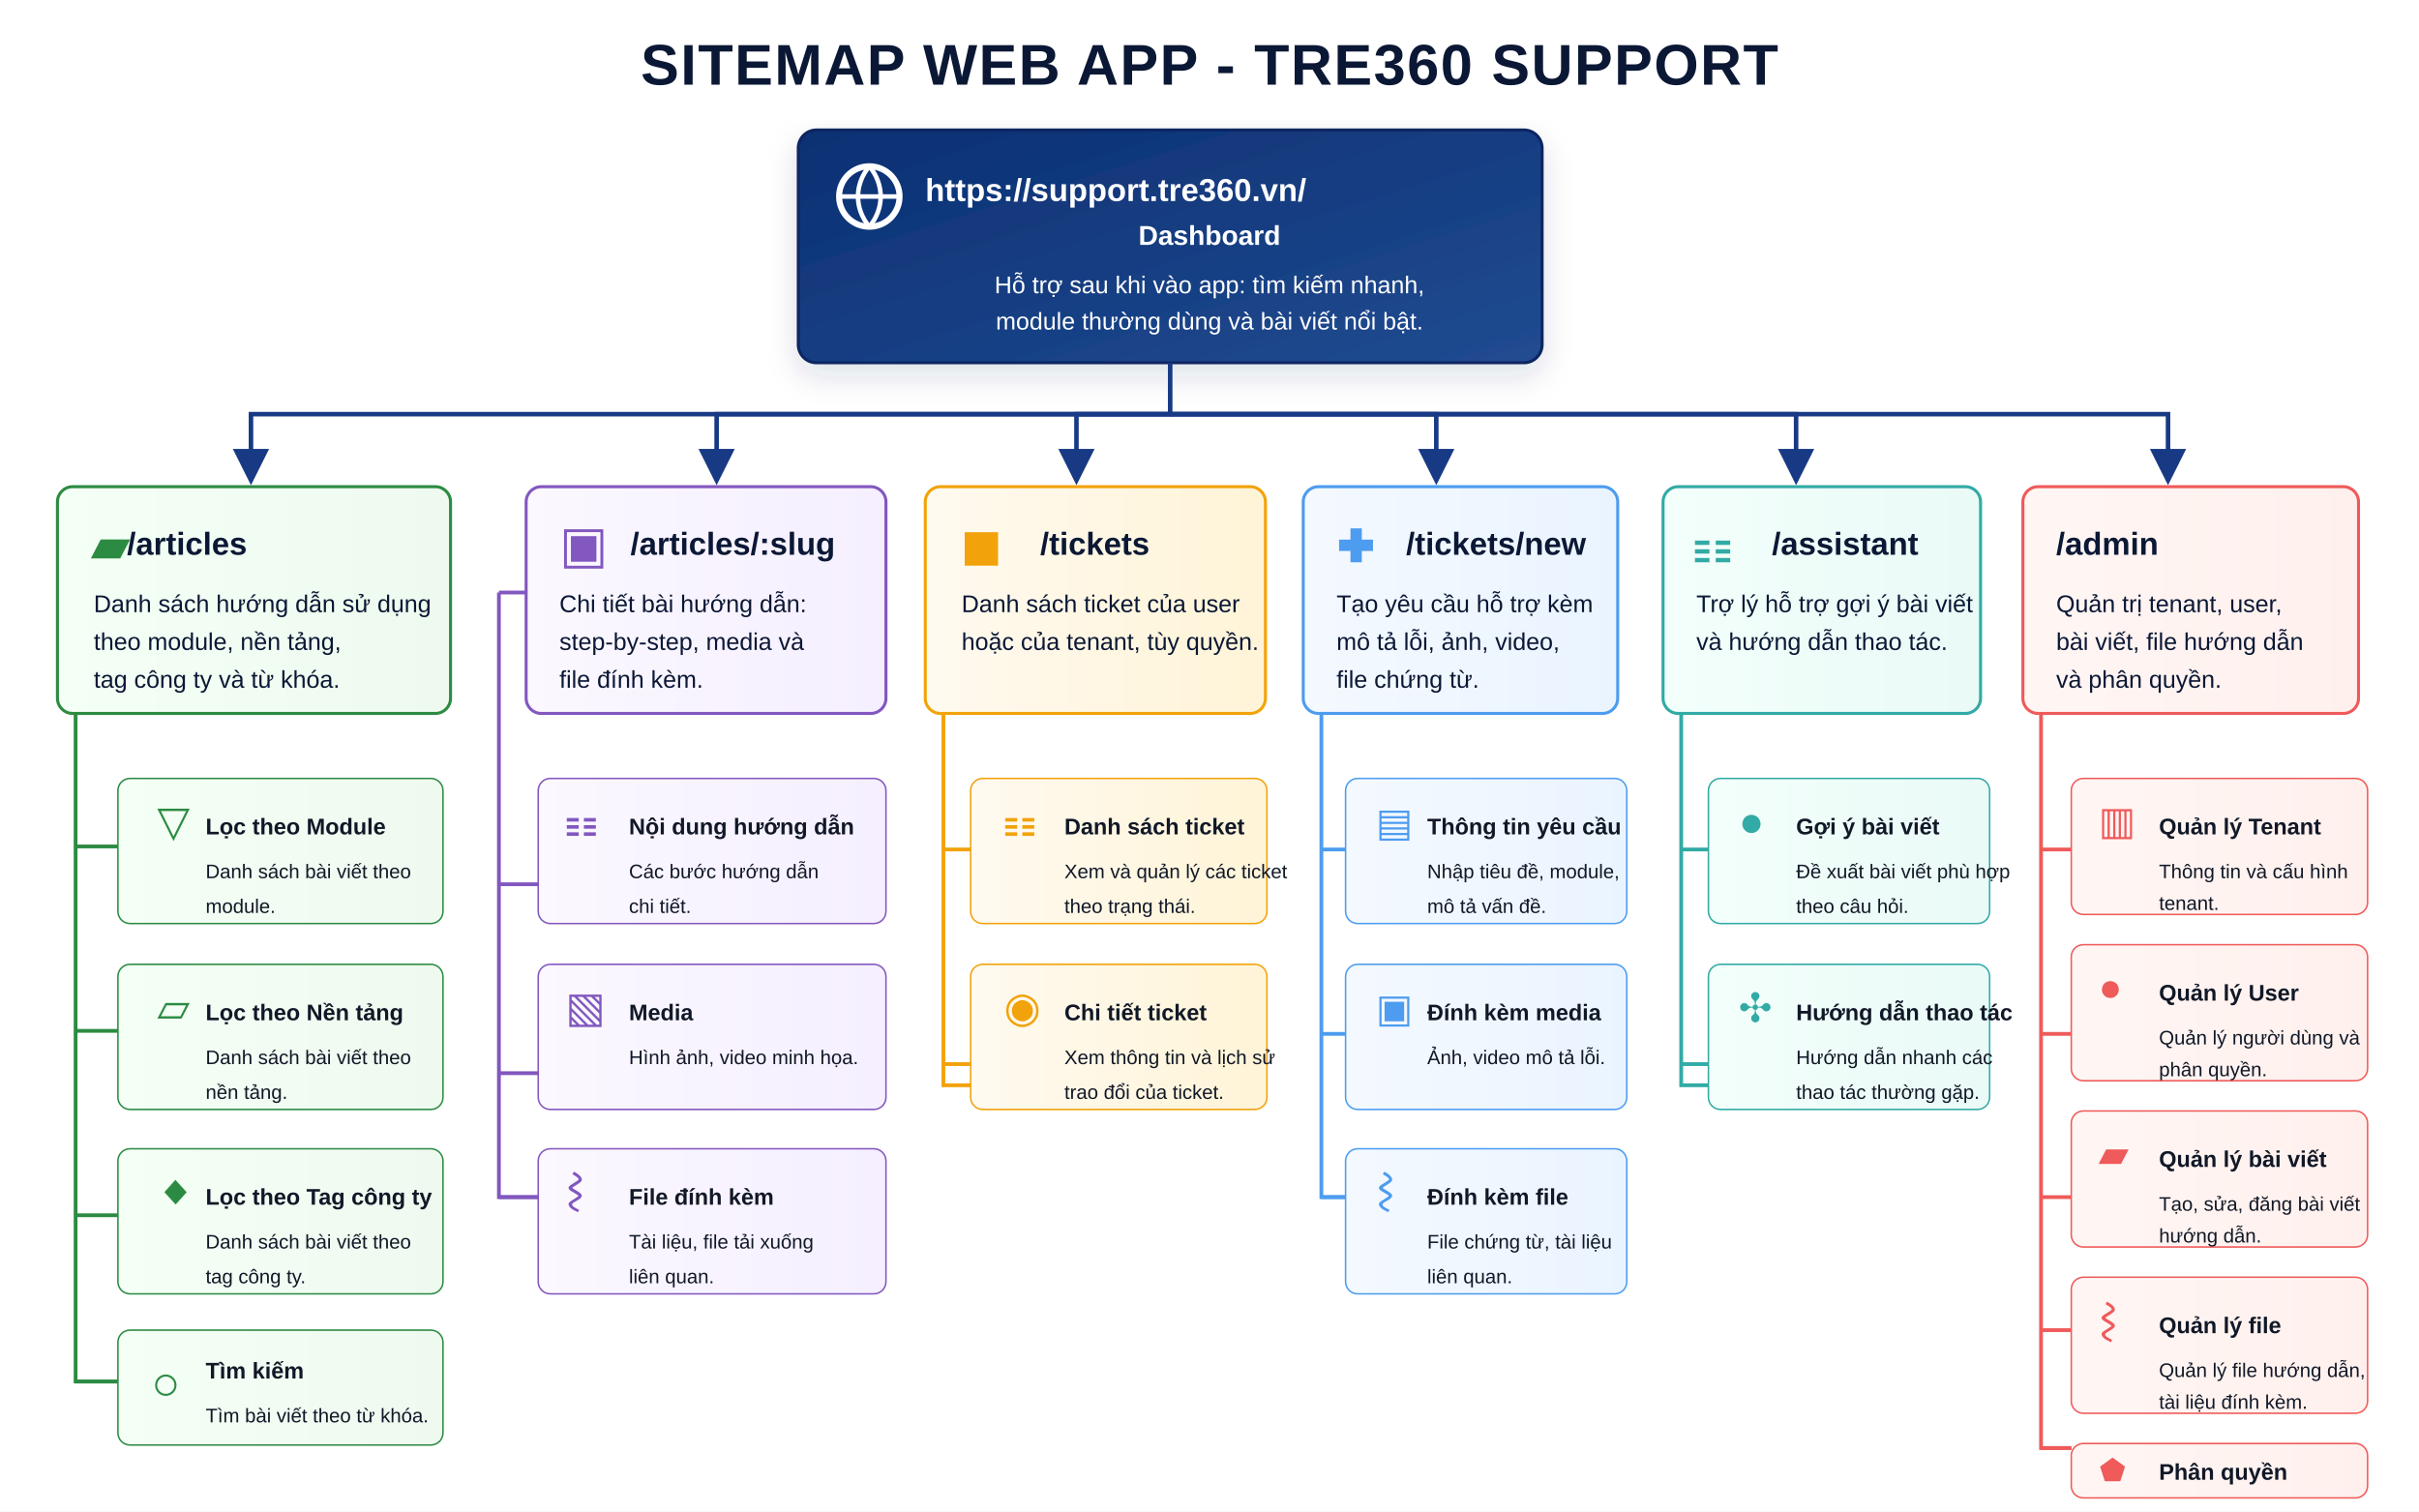
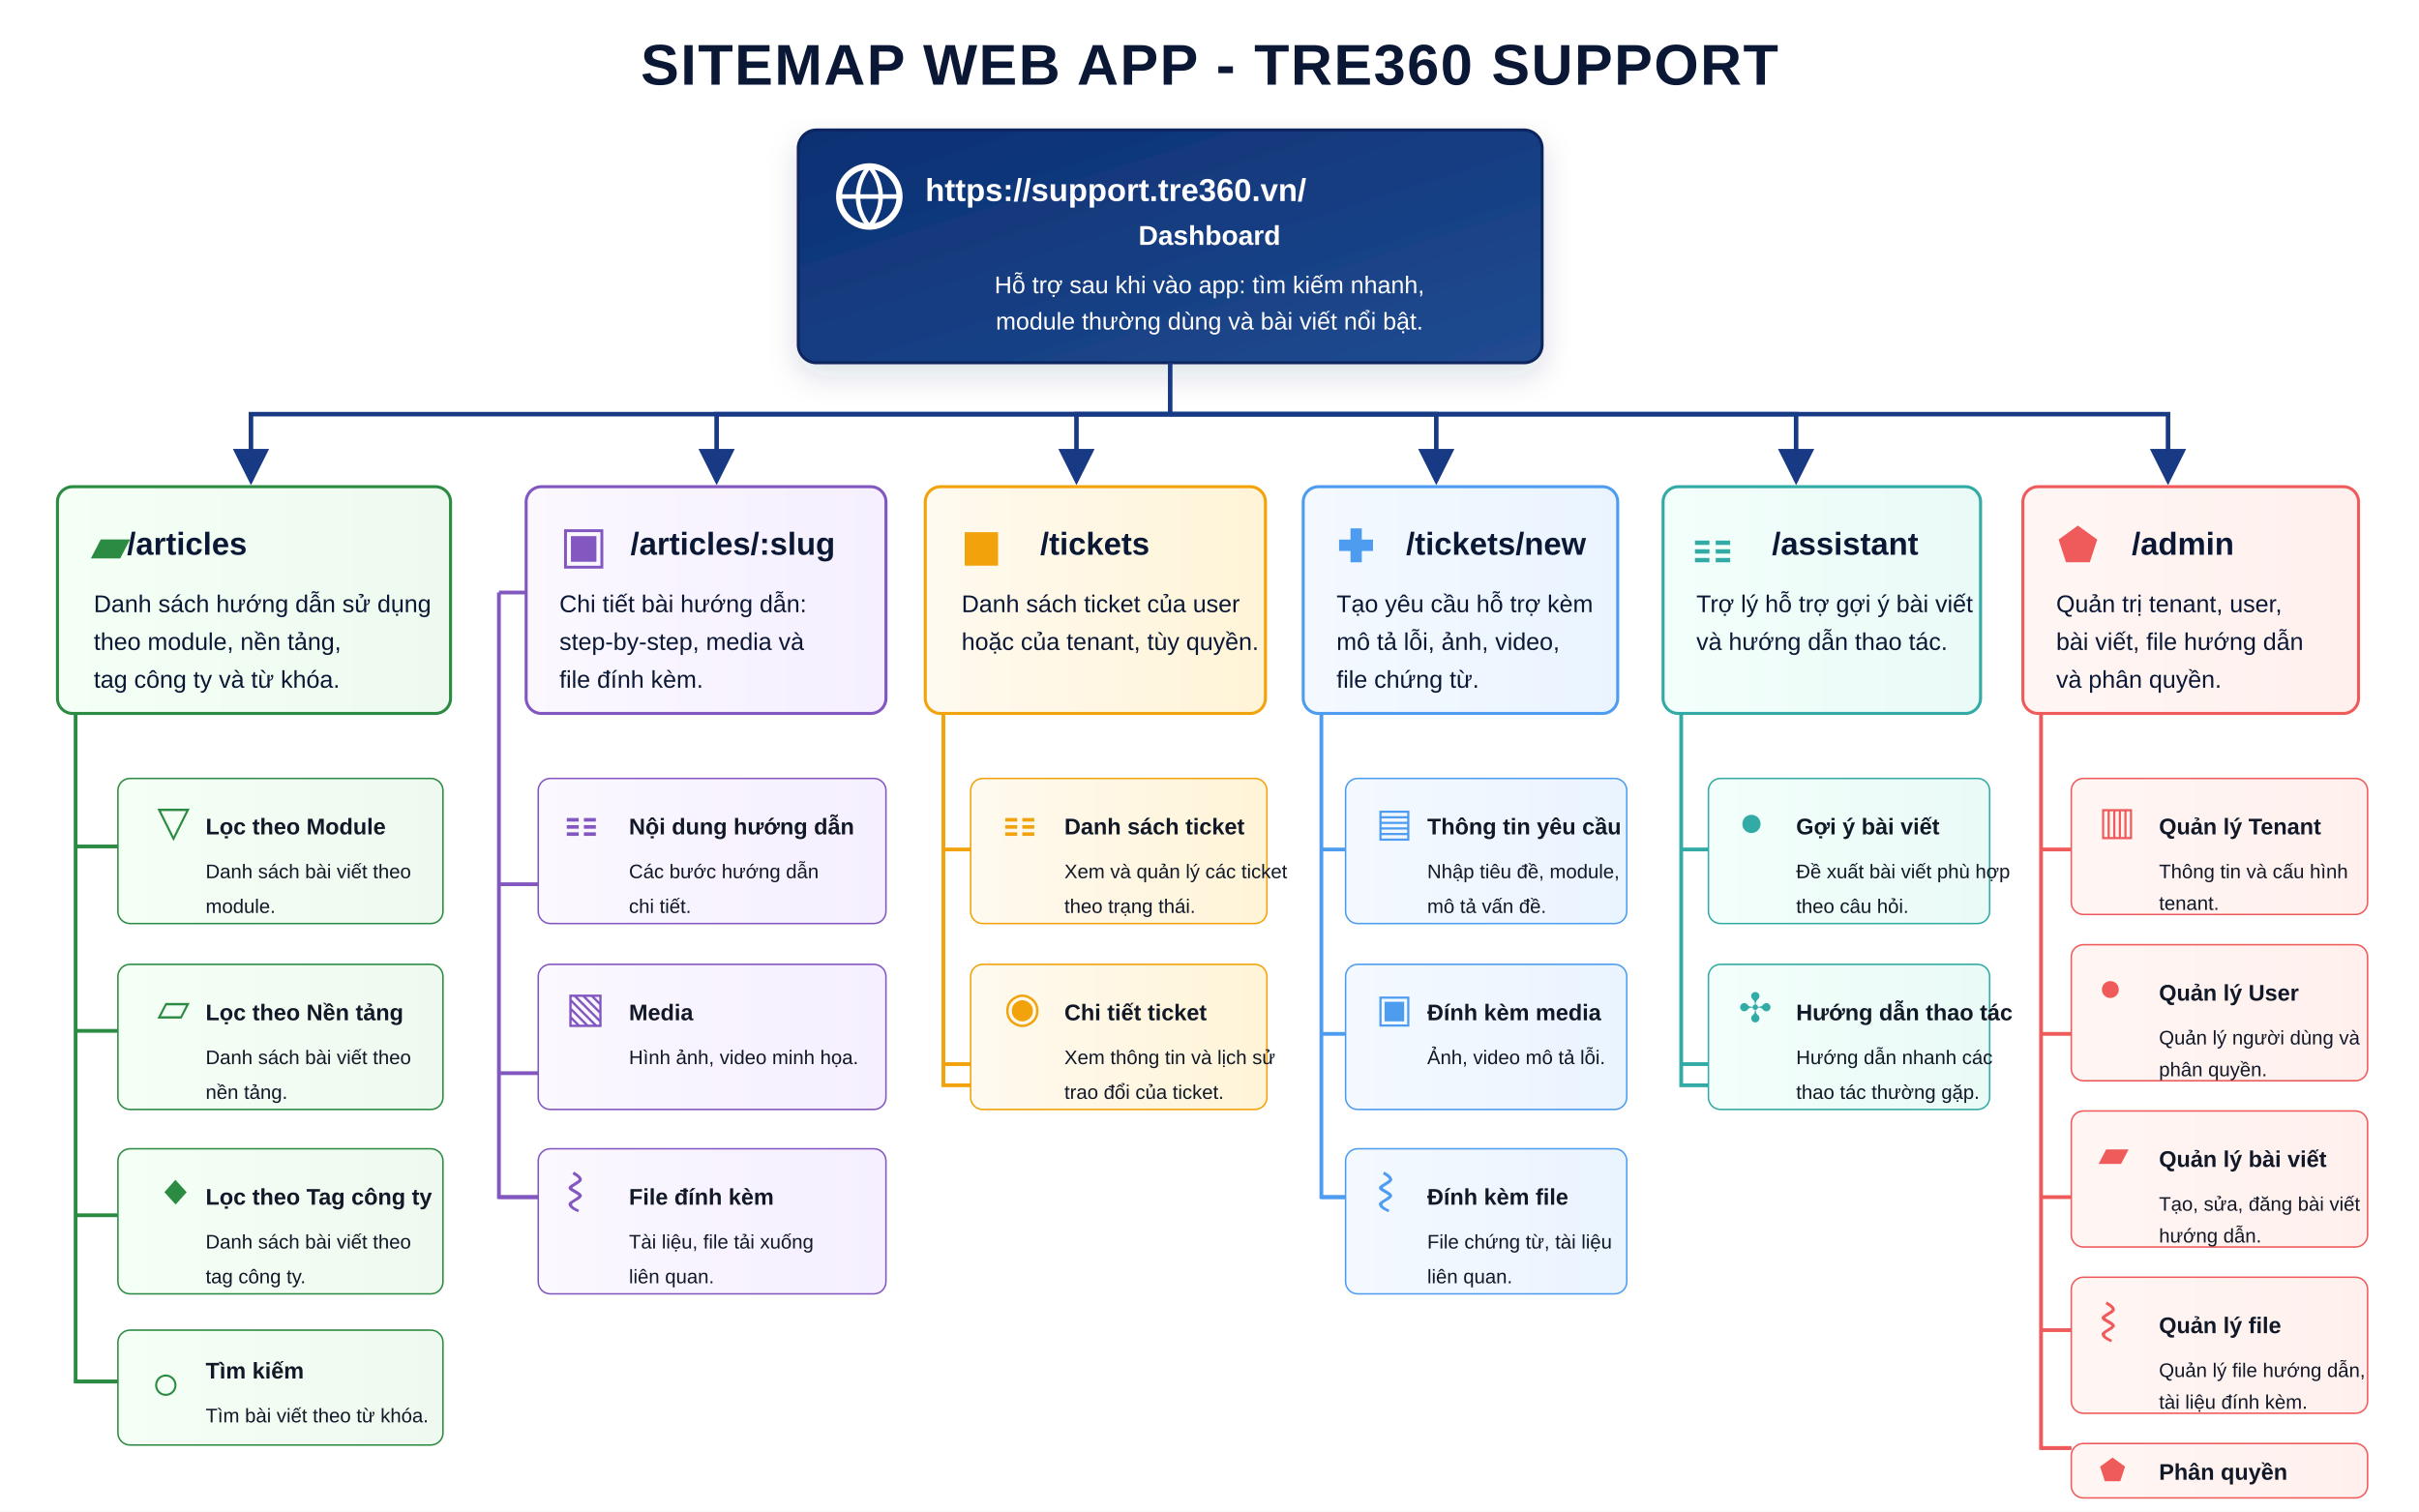
<svg xmlns="http://www.w3.org/2000/svg" width="1600" height="1000" viewBox="0 0 1600 1000" role="img" aria-labelledby="title desc">
  <defs>
    <filter id="shadow" x="-10%" y="-10%" width="120%" height="130%">
      <feDropShadow dx="0" dy="8" stdDeviation="10" flood-color="#1b2d4f" flood-opacity=".14" />
    </filter>
    <linearGradient id="top" x1="0" x2="1" y1="0" y2="1">
      <stop offset="0" stop-color="#0b2f72" />
      <stop offset="1" stop-color="#214c91" />
    </linearGradient>
    <linearGradient id="green" x1="0" x2="1">
      <stop offset="0" stop-color="#f4fff5" />
      <stop offset="1" stop-color="#eef9ef" />
    </linearGradient>
    <linearGradient id="purple" x1="0" x2="1">
      <stop offset="0" stop-color="#fbf8ff" />
      <stop offset="1" stop-color="#f5efff" />
    </linearGradient>
    <linearGradient id="amber" x1="0" x2="1">
      <stop offset="0" stop-color="#fffaf0" />
      <stop offset="1" stop-color="#fff4d7" />
    </linearGradient>
    <linearGradient id="blue" x1="0" x2="1">
      <stop offset="0" stop-color="#f4f9ff" />
      <stop offset="1" stop-color="#eaf4ff" />
    </linearGradient>
    <linearGradient id="teal" x1="0" x2="1">
      <stop offset="0" stop-color="#f3fffb" />
      <stop offset="1" stop-color="#eafaf7" />
    </linearGradient>
    <linearGradient id="red" x1="0" x2="1">
      <stop offset="0" stop-color="#fff6f4" />
      <stop offset="1" stop-color="#fff0ed" />
    </linearGradient>
    <style>
      .title{font:800 38px Arial,Helvetica,sans-serif;letter-spacing:1px;fill:#0b1835}
      .node-title{font:800 21px Arial,Helvetica,sans-serif;fill:#0b1835}
      .node-sub{font:700 18px Arial,Helvetica,sans-serif;fill:#fff}
      .node-body{font:500 16px Arial,Helvetica,sans-serif;fill:#0b1835}
      .small-title{font:800 15px Arial,Helvetica,sans-serif;fill:#111827}
      .small-body{font:500 13px Arial,Helvetica,sans-serif;fill:#111827}
      .line{fill:none;stroke:#183a85;stroke-width:3}
      .branch-green{fill:none;stroke:#2c8b42;stroke-width:2.5}
      .branch-purple{fill:none;stroke:#8257bf;stroke-width:2.5}
      .branch-amber{fill:none;stroke:#f2a20a;stroke-width:2.5}
      .branch-blue{fill:none;stroke:#4d9cef;stroke-width:2.5}
      .branch-teal{fill:none;stroke:#32aaa5;stroke-width:2.5}
      .branch-red{fill:none;stroke:#ef5a5a;stroke-width:2.5}
      .white{fill:#fff}
    </style>
    <marker id="arrow" markerWidth="8" markerHeight="8" refX="7" refY="4" orient="auto">
      <path d="M0,0 L8,4 L0,8 Z" fill="#183a85" />
    </marker>
  </defs>
  <rect width="1600" height="1000" fill="#ffffff" />
  <text x="800" y="56" text-anchor="middle" class="title">SITEMAP WEB APP - TRE360 SUPPORT</text>
  <g filter="url(#shadow)">
    <rect x="528" y="86" width="492" height="154" rx="12" fill="url(#top)" stroke="#092661" stroke-width="2" />
    <circle cx="575" cy="130" r="20" fill="none" stroke="#fff" stroke-width="4" />
    <path d="M555 130h40M575 110c10 12 10 28 0 40M575 110c-10 12-10 28 0 40" stroke="#fff" stroke-width="3" fill="none" />
    <text x="612" y="133" class="node-title white">https://support.tre360.vn/</text>
    <text x="800" y="162" text-anchor="middle" class="node-sub">Dashboard</text>
    <text x="800" y="194" text-anchor="middle" class="node-body white">Hỗ trợ sau khi vào app: tìm kiếm nhanh,</text>
    <text x="800" y="218" text-anchor="middle" class="node-body white">module thường dùng và bài viết nổi bật.</text>
  </g>
  <path class="line" d="M774 240v34H166v44" marker-end="url(#arrow)" />
  <path class="line" d="M774 274h-300v44" marker-end="url(#arrow)" />
  <path class="line" d="M774 274h-62v44" marker-end="url(#arrow)" />
  <path class="line" d="M774 274h176v44" marker-end="url(#arrow)" />
  <path class="line" d="M774 274h414v44" marker-end="url(#arrow)" />
  <path class="line" d="M774 274h660v44" marker-end="url(#arrow)" />
  <g>
    <rect x="38" y="322" width="260" height="150" rx="10" fill="url(#green)" stroke="#2c8b42" stroke-width="2" />
    <text x="84" y="367" class="node-title">/articles</text>
    <text x="62" y="405" class="node-body">Danh sách hướng dẫn sử dụng</text>
    <text x="62" y="430" class="node-body">theo module, nền tảng,</text>
    <text x="62" y="455" class="node-body">tag công ty và từ khóa.</text>
    <text x="60" y="372" font-size="34" fill="#2c8b42">▰</text>
    <path class="branch-green" d="M50 472v442h28" />
    <path class="branch-green" d="M50 560h28" />
    <path class="branch-green" d="M50 682h28" />
    <path class="branch-green" d="M50 804h28" />
    <path class="branch-green" d="M50 914h28" />
    <rect x="78" y="515" width="215" height="96" rx="8" fill="url(#green)" stroke="#2c8b42" />
    <text x="104" y="553" font-size="28" fill="#2c8b42">▽</text>
    <text x="136" y="552" class="small-title">Lọc theo Module</text>
    <text x="136" y="581" class="small-body">Danh sách bài viết theo</text>
    <text x="136" y="604" class="small-body">module.</text>
    <rect x="78" y="638" width="215" height="96" rx="8" fill="url(#green)" stroke="#2c8b42" />
    <text x="104" y="676" font-size="28" fill="#2c8b42">▱</text>
    <text x="136" y="675" class="small-title">Lọc theo Nền tảng</text>
    <text x="136" y="704" class="small-body">Danh sách bài viết theo</text>
    <text x="136" y="727" class="small-body">nền tảng.</text>
    <rect x="78" y="760" width="215" height="96" rx="8" fill="url(#green)" stroke="#2c8b42" />
    <text x="102" y="798" font-size="28" fill="#2c8b42">◆</text>
    <text x="136" y="797" class="small-title">Lọc theo Tag công ty</text>
    <text x="136" y="826" class="small-body">Danh sách bài viết theo</text>
    <text x="136" y="849" class="small-body">tag công ty.</text>
    <rect x="78" y="880" width="215" height="76" rx="8" fill="url(#green)" stroke="#2c8b42" />
    <text x="100" y="926" font-size="32" fill="#2c8b42">○</text>
    <text x="136" y="912" class="small-title">Tìm kiếm</text>
    <text x="136" y="941" class="small-body">Tìm bài viết theo từ khóa.</text>
  </g>
  <g>
    <rect x="348" y="322" width="238" height="150" rx="10" fill="url(#purple)" stroke="#8257bf" stroke-width="2" />
    <text x="417" y="367" class="node-title" fill="#5b389a">/articles/:slug</text>
    <text x="370" y="405" class="node-body">Chi tiết bài hướng dẫn:</text>
    <text x="370" y="430" class="node-body">step-by-step, media và</text>
    <text x="370" y="455" class="node-body">file đính kèm.</text>
    <text x="370" y="372" font-size="34" fill="#8257bf">▣</text>
    <path class="branch-purple" d="M330 392h18M330 392v400h26" />
    <path class="branch-purple" d="M330 585h26" />
    <path class="branch-purple" d="M330 710h26" />
    <path class="branch-purple" d="M330 792h26" />
    <rect x="356" y="515" width="230" height="96" rx="8" fill="url(#purple)" stroke="#8257bf" />
    <text x="374" y="553" font-size="28" fill="#8257bf">☷</text>
    <text x="416" y="552" class="small-title">Nội dung hướng dẫn</text>
    <text x="416" y="581" class="small-body">Các bước hướng dẫn</text>
    <text x="416" y="604" class="small-body">chi tiết.</text>
    <rect x="356" y="638" width="230" height="96" rx="8" fill="url(#purple)" stroke="#8257bf" />
    <text x="374" y="676" font-size="28" fill="#8257bf">▧</text>
    <text x="416" y="675" class="small-title">Media</text>
    <text x="416" y="704" class="small-body">Hình ảnh, video minh họa.</text>
    <rect x="356" y="760" width="230" height="96" rx="8" fill="url(#purple)" stroke="#8257bf" />
    <text x="374" y="800" font-size="34" fill="#8257bf">⌇</text>
    <text x="416" y="797" class="small-title">File đính kèm</text>
    <text x="416" y="826" class="small-body">Tài liệu, file tải xuống</text>
    <text x="416" y="849" class="small-body">liên quan.</text>
  </g>
  <g>
    <rect x="612" y="322" width="225" height="150" rx="10" fill="url(#amber)" stroke="#f2a20a" stroke-width="2" />
    <text x="688" y="367" class="node-title">/tickets</text>
    <text x="636" y="405" class="node-body">Danh sách ticket của user</text>
    <text x="636" y="430" class="node-body">hoặc của tenant, tùy quyền.</text>
    <text x="635" y="372" font-size="34" fill="#f2a20a">◼</text>
    <path class="branch-amber" d="M624 472v246h20" />
    <path class="branch-amber" d="M624 562h20" />
    <path class="branch-amber" d="M624 704h20" />
    <rect x="642" y="515" width="196" height="96" rx="8" fill="url(#amber)" stroke="#f2a20a" />
    <text x="664" y="553" font-size="28" fill="#f2a20a">☷</text>
    <text x="704" y="552" class="small-title">Danh sách ticket</text>
    <text x="704" y="581" class="small-body">Xem và quản lý các ticket</text>
    <text x="704" y="604" class="small-body">theo trạng thái.</text>
    <rect x="642" y="638" width="196" height="96" rx="8" fill="url(#amber)" stroke="#f2a20a" />
    <text x="664" y="676" font-size="28" fill="#f2a20a">◉</text>
    <text x="704" y="675" class="small-title">Chi tiết ticket</text>
    <text x="704" y="704" class="small-body">Xem thông tin và lịch sử</text>
    <text x="704" y="727" class="small-body">trao đổi của ticket.</text>
  </g>
  <g>
    <rect x="862" y="322" width="208" height="150" rx="10" fill="url(#blue)" stroke="#4d9cef" stroke-width="2" />
    <text x="930" y="367" class="node-title">/tickets/new</text>
    <text x="884" y="405" class="node-body">Tạo yêu cầu hỗ trợ kèm</text>
    <text x="884" y="430" class="node-body">mô tả lỗi, ảnh, video,</text>
    <text x="884" y="455" class="node-body">file chứng từ.</text>
    <text x="884" y="372" font-size="34" fill="#4d9cef">✚</text>
    <path class="branch-blue" d="M874 472v320h20" />
    <path class="branch-blue" d="M874 562h20" />
    <path class="branch-blue" d="M874 684h20" />
    <path class="branch-blue" d="M874 792h20" />
    <rect x="890" y="515" width="186" height="96" rx="8" fill="url(#blue)" stroke="#4d9cef" />
    <text x="910" y="553" font-size="26" fill="#4d9cef">▤</text>
    <text x="944" y="552" class="small-title">Thông tin yêu cầu</text>
    <text x="944" y="581" class="small-body">Nhập tiêu đề, module,</text>
    <text x="944" y="604" class="small-body">mô tả vấn đề.</text>
    <rect x="890" y="638" width="186" height="96" rx="8" fill="url(#blue)" stroke="#4d9cef" />
    <text x="910" y="676" font-size="26" fill="#4d9cef">▣</text>
    <text x="944" y="675" class="small-title">Đính kèm media</text>
    <text x="944" y="704" class="small-body">Ảnh, video mô tả lỗi.</text>
    <rect x="890" y="760" width="186" height="96" rx="8" fill="url(#blue)" stroke="#4d9cef" />
    <text x="910" y="800" font-size="34" fill="#4d9cef">⌇</text>
    <text x="944" y="797" class="small-title">Đính kèm file</text>
    <text x="944" y="826" class="small-body">File chứng từ, tài liệu</text>
    <text x="944" y="849" class="small-body">liên quan.</text>
  </g>
  <g>
    <rect x="1100" y="322" width="210" height="150" rx="10" fill="url(#teal)" stroke="#32aaa5" stroke-width="2" />
    <text x="1172" y="367" class="node-title">/assistant</text>
    <text x="1122" y="405" class="node-body">Trợ lý hỗ trợ gợi ý bài viết</text>
    <text x="1122" y="430" class="node-body">và hướng dẫn thao tác.</text>
    <text x="1120" y="372" font-size="34" fill="#32aaa5">☷</text>
    <path class="branch-teal" d="M1112 472v246h20" />
    <path class="branch-teal" d="M1112 562h20" />
    <path class="branch-teal" d="M1112 704h20" />
    <rect x="1130" y="515" width="186" height="96" rx="8" fill="url(#teal)" stroke="#32aaa5" />
    <text x="1150" y="553" font-size="28" fill="#32aaa5">●</text>
    <text x="1188" y="552" class="small-title">Gợi ý bài viết</text>
    <text x="1188" y="581" class="small-body">Đề xuất bài viết phù hợp</text>
    <text x="1188" y="604" class="small-body">theo câu hỏi.</text>
    <rect x="1130" y="638" width="186" height="96" rx="8" fill="url(#teal)" stroke="#32aaa5" />
    <text x="1150" y="676" font-size="28" fill="#32aaa5">✣</text>
    <text x="1188" y="675" class="small-title">Hướng dẫn thao tác</text>
    <text x="1188" y="704" class="small-body">Hướng dẫn nhanh các</text>
    <text x="1188" y="727" class="small-body">thao tác thường gặp.</text>
  </g>
  <g>
    <rect x="1338" y="322" width="222" height="150" rx="10" fill="url(#red)" stroke="#ef5a5a" stroke-width="2" />
-     <text x="1360" y="367" class="node-title">/admin</text>
+     <text x="1410" y="367" class="node-title">/admin</text>
    <text x="1360" y="405" class="node-body">Quản trị tenant, user,</text>
    <text x="1360" y="430" class="node-body">bài viết, file hướng dẫn</text>
    <text x="1360" y="455" class="node-body">và phân quyền.</text>
+     <text x="1360" y="372" font-size="34" fill="#ef5a5a">⬟</text>
    <path class="branch-red" d="M1350 472v486h20" />
    <path class="branch-red" d="M1350 562h20" />
    <path class="branch-red" d="M1350 684h20" />
    <path class="branch-red" d="M1350 792h20" />
    <path class="branch-red" d="M1350 880h20" />
    <path class="branch-red" d="M1350 958h20" />
    <rect x="1370" y="515" width="196" height="90" rx="8" fill="url(#red)" stroke="#ef5a5a" />
    <text x="1388" y="552" font-size="26" fill="#ef5a5a">▥</text>
    <text x="1428" y="552" class="small-title">Quản lý Tenant</text>
    <text x="1428" y="581" class="small-body">Thông tin và cấu hình</text>
    <text x="1428" y="602" class="small-body">tenant.</text>
    <rect x="1370" y="625" width="196" height="90" rx="8" fill="url(#red)" stroke="#ef5a5a" />
    <text x="1388" y="662" font-size="26" fill="#ef5a5a">●</text>
    <text x="1428" y="662" class="small-title">Quản lý User</text>
    <text x="1428" y="691" class="small-body">Quản lý người dùng và</text>
    <text x="1428" y="712" class="small-body">phân quyền.</text>
    <rect x="1370" y="735" width="196" height="90" rx="8" fill="url(#red)" stroke="#ef5a5a" />
    <text x="1388" y="772" font-size="26" fill="#ef5a5a">▰</text>
    <text x="1428" y="772" class="small-title">Quản lý bài viết</text>
    <text x="1428" y="801" class="small-body">Tạo, sửa, đăng bài viết</text>
    <text x="1428" y="822" class="small-body">hướng dẫn.</text>
    <rect x="1370" y="845" width="196" height="90" rx="8" fill="url(#red)" stroke="#ef5a5a" />
    <text x="1388" y="886" font-size="34" fill="#ef5a5a">⌇</text>
    <text x="1428" y="882" class="small-title">Quản lý file</text>
    <text x="1428" y="911" class="small-body">Quản lý file hướng dẫn,</text>
    <text x="1428" y="932" class="small-body">tài liệu đính kèm.</text>
    <rect x="1370" y="955" width="196" height="36" rx="8" fill="url(#red)" stroke="#ef5a5a" />
    <text x="1388" y="980" font-size="22" fill="#ef5a5a">⬟</text>
    <text x="1428" y="979" class="small-title">Phân quyền</text>
  </g>
</svg>
